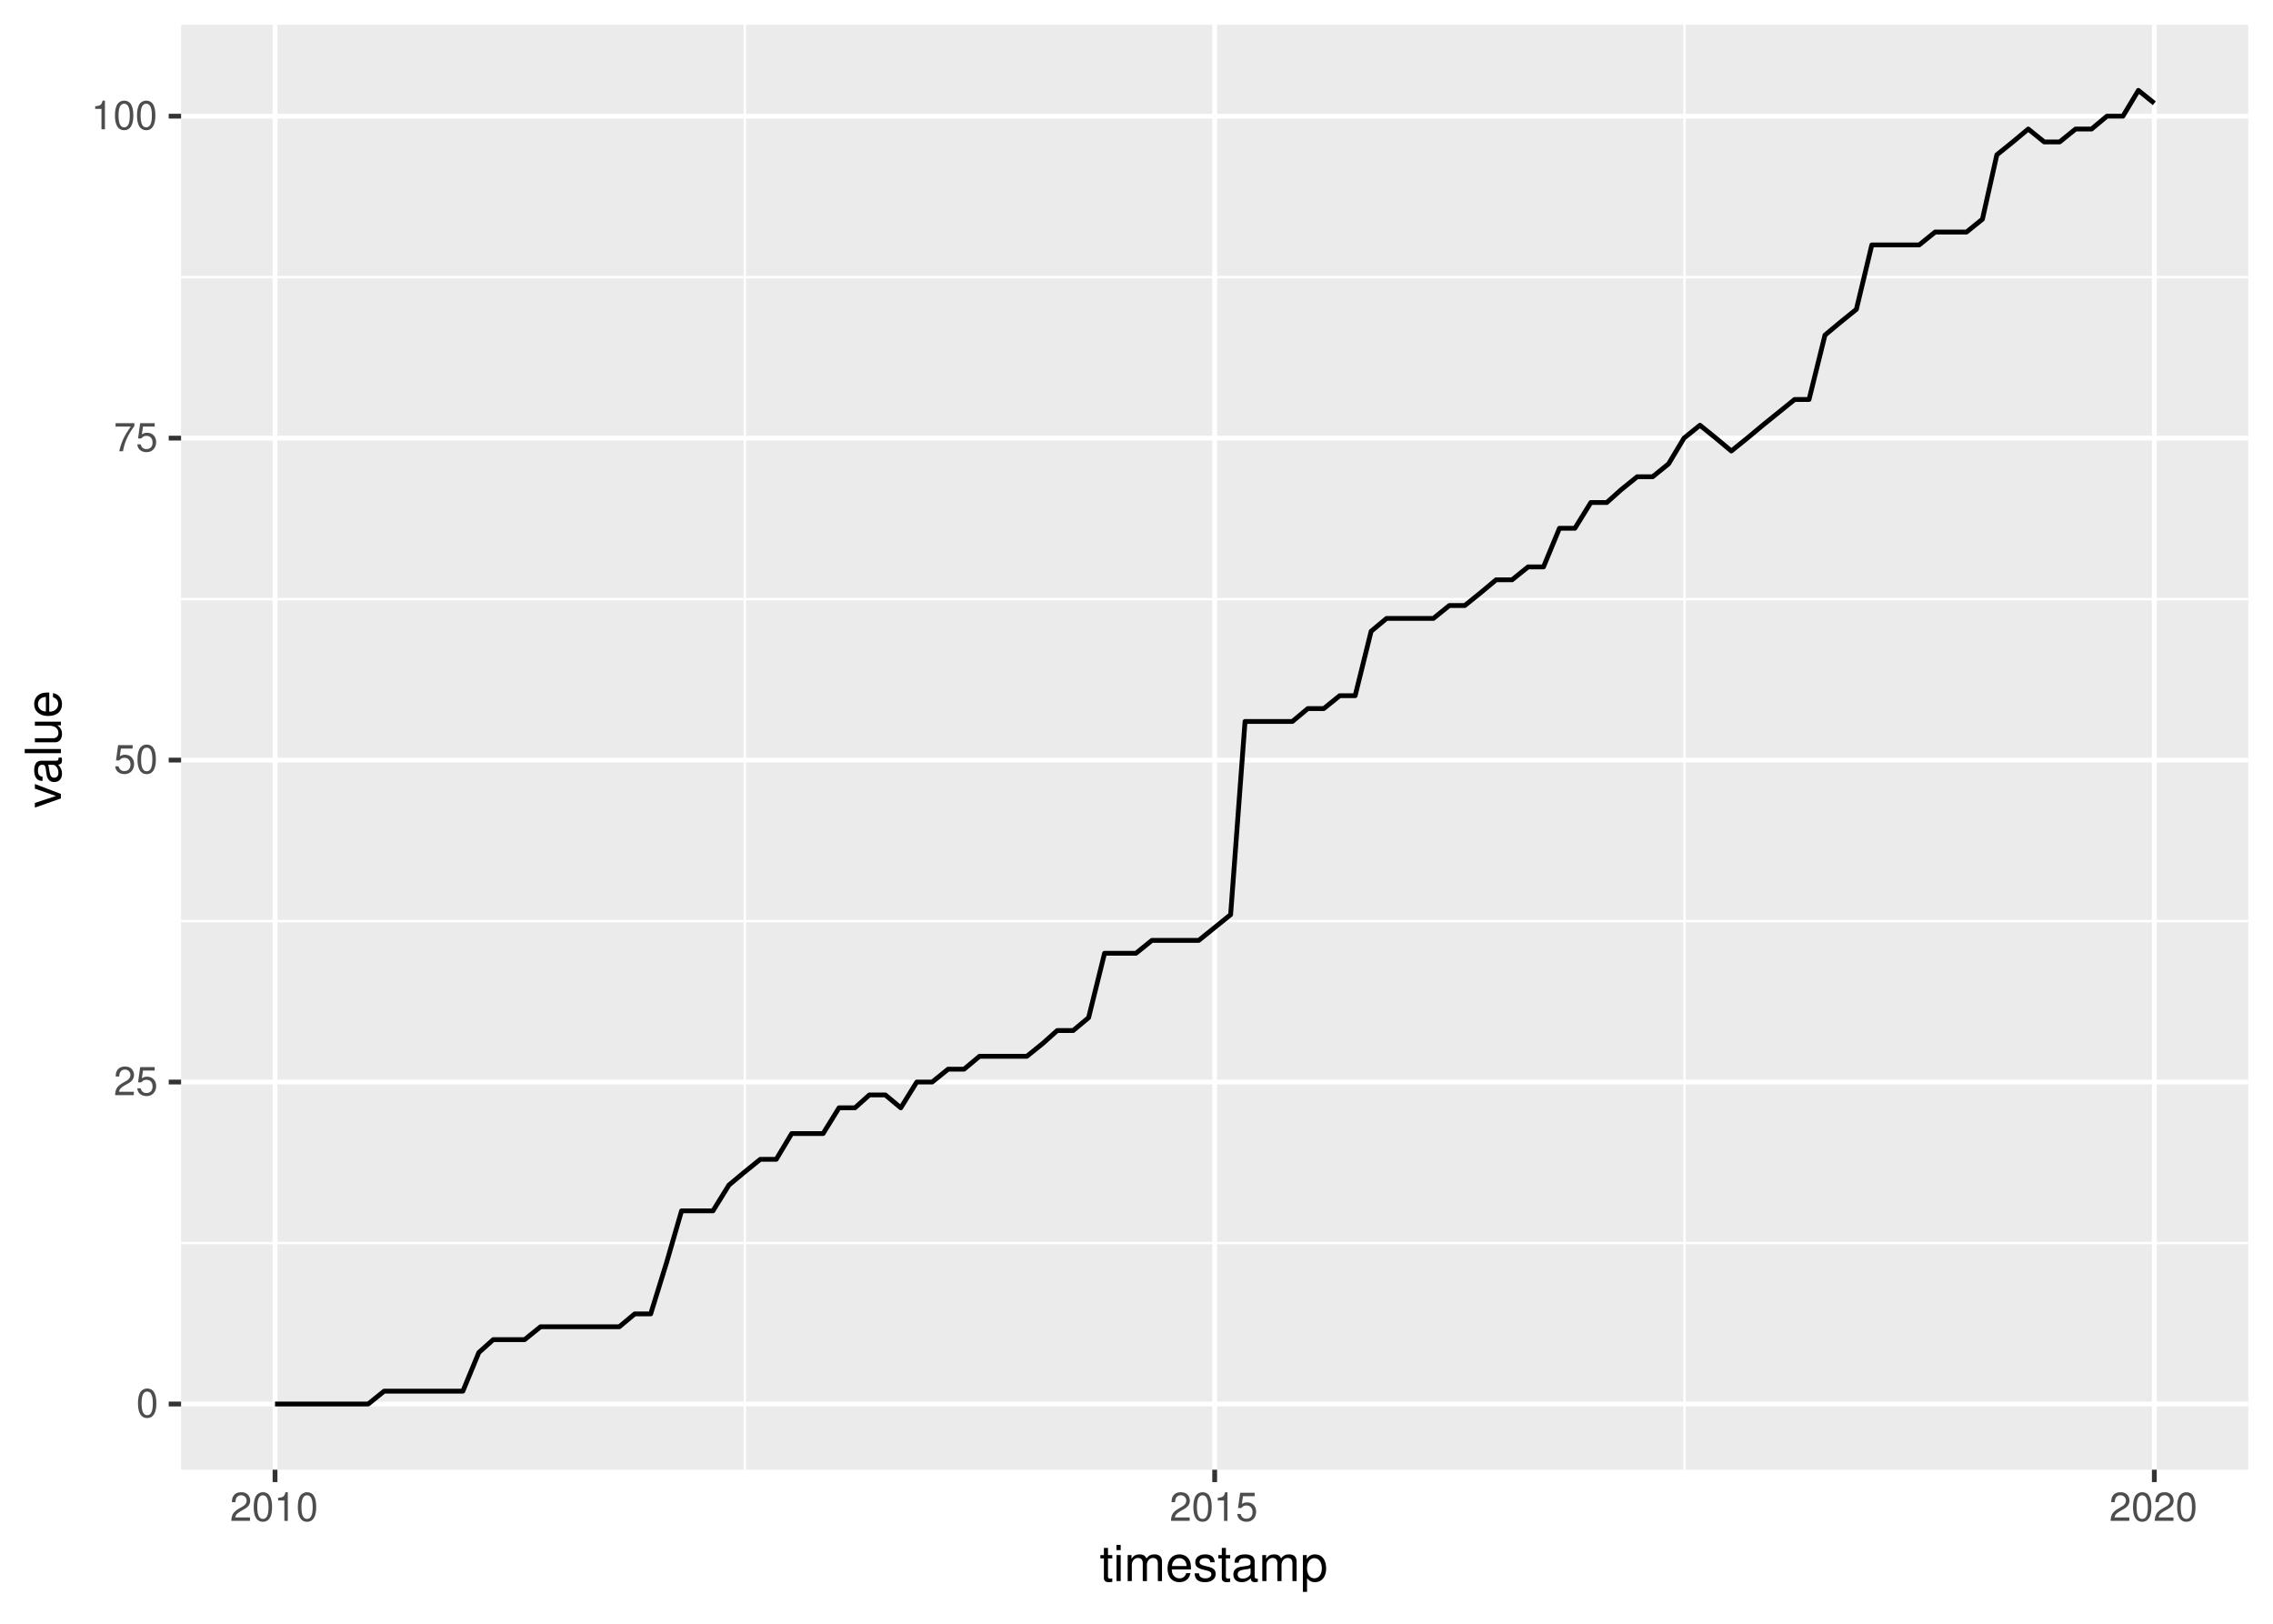
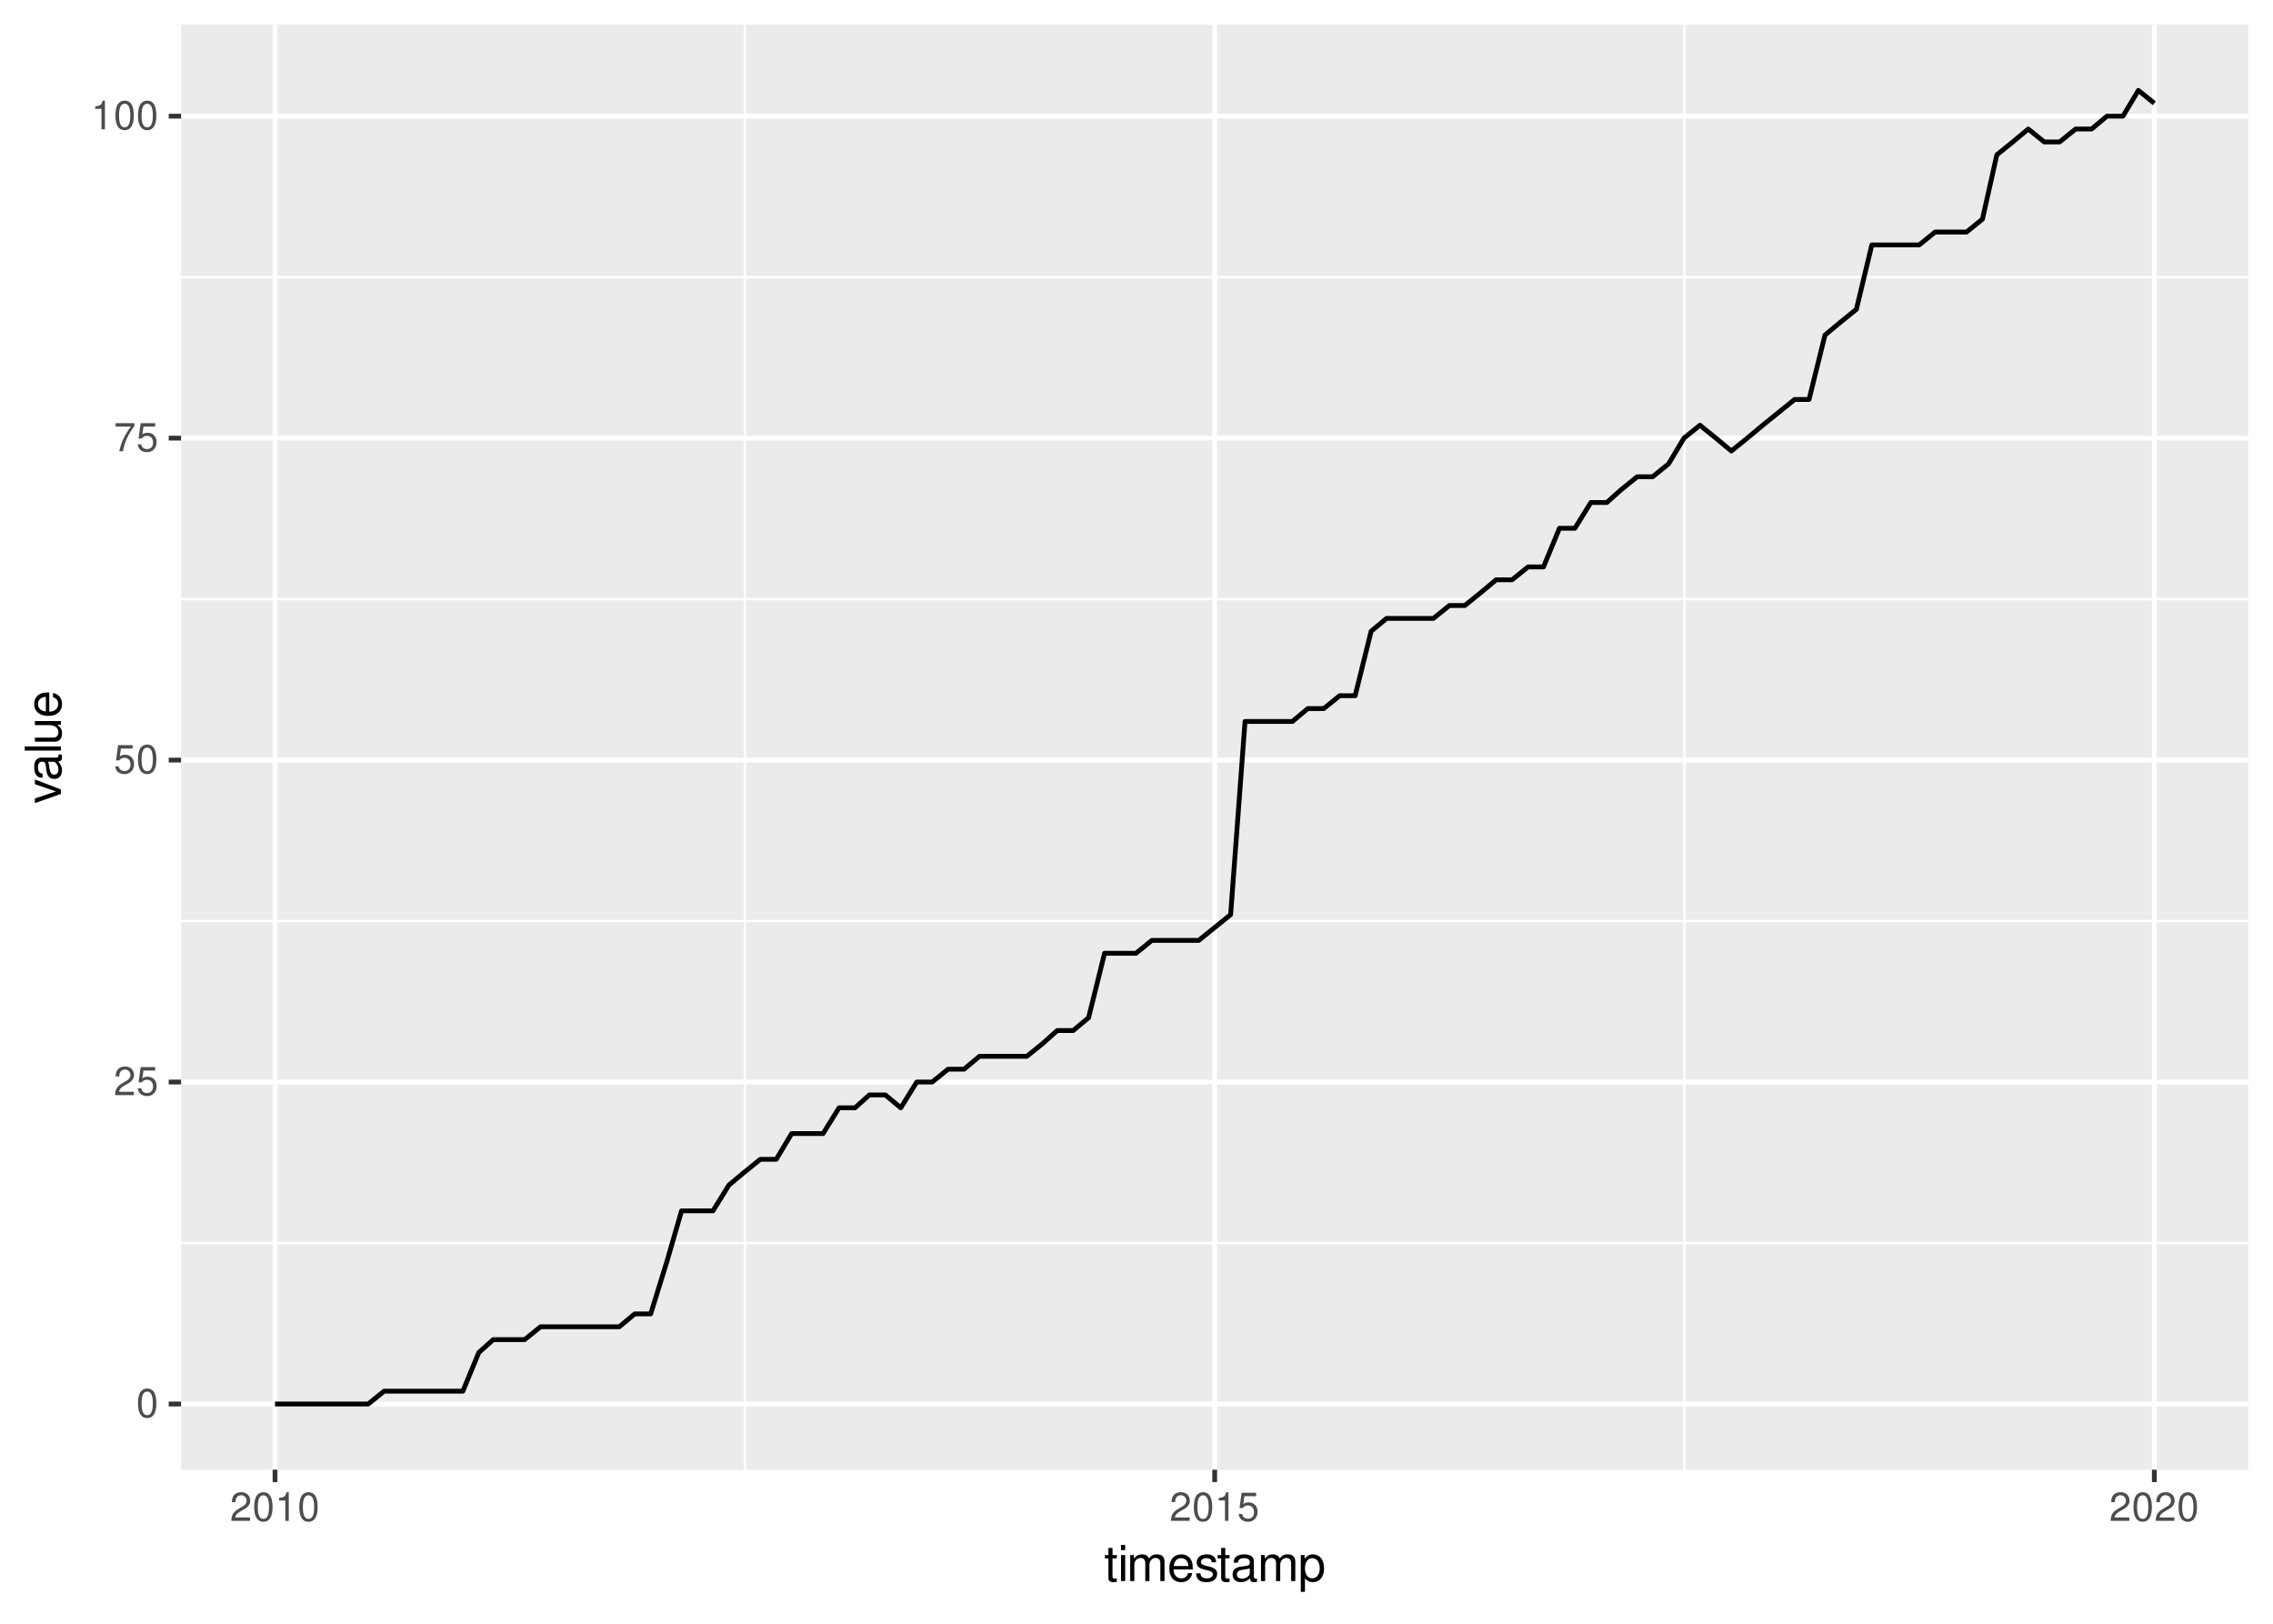
<svg xmlns="http://www.w3.org/2000/svg" xmlns:xlink="http://www.w3.org/1999/xlink" width="504pt" height="360pt" viewBox="0 0 504 360" version="1.1">
  <defs>
    <g>
      <symbol overflow="visible" id="glyph0-0">
        <path style="stroke:none;" d="" />
      </symbol>
      <symbol overflow="visible" id="glyph0-1">
        <path style="stroke:none;" d="M 2.422 -6.359 C 1.844 -6.359 1.312 -6.094 0.984 -5.672 C 0.578 -5.109 0.375 -4.25 0.375 -3.078 C 0.375 -0.938 1.078 0.203 2.422 0.203 C 3.734 0.203 4.453 -0.938 4.453 -3.031 C 4.453 -4.25 4.266 -5.078 3.859 -5.672 C 3.531 -6.109 3.016 -6.359 2.422 -6.359 Z M 2.422 -5.672 C 3.25 -5.672 3.672 -4.828 3.672 -3.094 C 3.672 -1.281 3.266 -0.438 2.406 -0.438 C 1.578 -0.438 1.172 -1.312 1.172 -3.062 C 1.172 -4.828 1.578 -5.672 2.422 -5.672 Z M 2.422 -5.672 " />
      </symbol>
      <symbol overflow="visible" id="glyph0-2">
        <path style="stroke:none;" d="M 4.453 -0.766 L 1.172 -0.766 C 1.25 -1.297 1.531 -1.625 2.297 -2.094 L 3.172 -2.594 C 4.047 -3.062 4.5 -3.719 4.5 -4.5 C 4.5 -5.031 4.281 -5.531 3.922 -5.875 C 3.547 -6.203 3.094 -6.359 2.5 -6.359 C 1.703 -6.359 1.125 -6.078 0.781 -5.531 C 0.547 -5.203 0.453 -4.797 0.438 -4.156 L 1.219 -4.156 C 1.234 -4.594 1.297 -4.844 1.406 -5.062 C 1.594 -5.438 2 -5.688 2.469 -5.688 C 3.172 -5.688 3.703 -5.172 3.703 -4.484 C 3.703 -3.969 3.406 -3.531 2.859 -3.219 L 2.047 -2.75 C 0.75 -2 0.375 -1.406 0.297 -0.016 L 4.453 -0.016 Z M 4.453 -0.766 " />
      </symbol>
      <symbol overflow="visible" id="glyph0-3">
        <path style="stroke:none;" d="M 4.188 -6.234 L 0.969 -6.234 L 0.5 -2.844 L 1.219 -2.844 C 1.578 -3.266 1.875 -3.422 2.359 -3.422 C 3.203 -3.422 3.719 -2.844 3.719 -1.922 C 3.719 -1.031 3.203 -0.484 2.359 -0.484 C 1.688 -0.484 1.266 -0.828 1.078 -1.531 L 0.312 -1.531 C 0.406 -1.016 0.5 -0.781 0.688 -0.547 C 1.031 -0.078 1.672 0.203 2.375 0.203 C 3.641 0.203 4.516 -0.719 4.516 -2.031 C 4.516 -3.266 3.688 -4.109 2.5 -4.109 C 2.062 -4.109 1.703 -4 1.344 -3.734 L 1.594 -5.469 L 4.188 -5.469 Z M 4.188 -6.234 " />
      </symbol>
      <symbol overflow="visible" id="glyph0-4">
        <path style="stroke:none;" d="M 4.578 -6.234 L 0.406 -6.234 L 0.406 -5.469 L 3.781 -5.469 C 2.281 -3.359 1.688 -2.047 1.219 0 L 2.047 0 C 2.391 -2 3.172 -3.719 4.578 -5.594 Z M 4.578 -6.234 " />
      </symbol>
      <symbol overflow="visible" id="glyph0-5">
        <path style="stroke:none;" d="M 2.281 -4.531 L 2.281 0 L 3.047 0 L 3.047 -6.359 L 2.547 -6.359 C 2.266 -5.391 2.094 -5.25 0.891 -5.094 L 0.891 -4.531 Z M 2.281 -4.531 " />
      </symbol>
      <symbol overflow="visible" id="glyph1-0">
        <path style="stroke:none;" d="" />
      </symbol>
      <symbol overflow="visible" id="glyph1-1">
        <path style="stroke:none;" d="M 2.797 -5.766 L 1.844 -5.766 L 1.844 -7.344 L 0.938 -7.344 L 0.938 -5.766 L 0.156 -5.766 L 0.156 -5.016 L 0.938 -5.016 L 0.938 -0.656 C 0.938 -0.062 1.328 0.25 2.047 0.25 C 2.281 0.25 2.484 0.234 2.797 0.172 L 2.797 -0.594 C 2.656 -0.562 2.547 -0.547 2.359 -0.547 C 1.953 -0.547 1.844 -0.656 1.844 -1.062 L 1.844 -5.016 L 2.797 -5.016 Z M 2.797 -5.766 " />
      </symbol>
      <symbol overflow="visible" id="glyph1-2">
        <path style="stroke:none;" d="M 1.656 -5.766 L 0.734 -5.766 L 0.734 0 L 1.656 0 Z M 1.656 -8.016 L 0.719 -8.016 L 0.719 -6.859 L 1.656 -6.859 Z M 1.656 -8.016 " />
      </symbol>
      <symbol overflow="visible" id="glyph1-3">
        <path style="stroke:none;" d="M 0.766 -5.766 L 0.766 0 L 1.688 0 L 1.688 -3.625 C 1.688 -4.453 2.297 -5.125 3.047 -5.125 C 3.734 -5.125 4.109 -4.703 4.109 -3.969 L 4.109 0 L 5.031 0 L 5.031 -3.625 C 5.031 -4.453 5.641 -5.125 6.391 -5.125 C 7.062 -5.125 7.453 -4.703 7.453 -3.969 L 7.453 0 L 8.375 0 L 8.375 -4.328 C 8.375 -5.359 7.781 -5.922 6.703 -5.922 C 5.938 -5.922 5.484 -5.703 4.938 -5.047 C 4.594 -5.672 4.141 -5.922 3.391 -5.922 C 2.625 -5.922 2.094 -5.641 1.609 -4.953 L 1.609 -5.766 Z M 0.766 -5.766 " />
      </symbol>
      <symbol overflow="visible" id="glyph1-4">
        <path style="stroke:none;" d="M 5.641 -2.578 C 5.641 -3.453 5.578 -3.984 5.406 -4.406 C 5.031 -5.359 4.156 -5.922 3.078 -5.922 C 1.469 -5.922 0.438 -4.703 0.438 -2.812 C 0.438 -0.906 1.438 0.25 3.062 0.25 C 4.375 0.25 5.297 -0.5 5.516 -1.75 L 4.594 -1.75 C 4.344 -0.984 3.828 -0.594 3.094 -0.594 C 2.516 -0.594 2.016 -0.859 1.703 -1.344 C 1.484 -1.672 1.406 -2 1.391 -2.578 Z M 1.422 -3.328 C 1.5 -4.391 2.141 -5.078 3.062 -5.078 C 4 -5.078 4.656 -4.359 4.656 -3.328 Z M 1.422 -3.328 " />
      </symbol>
      <symbol overflow="visible" id="glyph1-5">
        <path style="stroke:none;" d="M 4.812 -4.156 C 4.812 -5.297 4.062 -5.922 2.734 -5.922 C 1.391 -5.922 0.516 -5.234 0.516 -4.172 C 0.516 -3.266 0.984 -2.844 2.344 -2.516 L 3.203 -2.297 C 3.844 -2.141 4.094 -1.906 4.094 -1.5 C 4.094 -0.953 3.547 -0.594 2.75 -0.594 C 2.25 -0.594 1.844 -0.734 1.609 -0.984 C 1.469 -1.141 1.391 -1.312 1.344 -1.719 L 0.375 -1.719 C 0.422 -0.391 1.172 0.25 2.672 0.25 C 4.125 0.25 5.047 -0.469 5.047 -1.578 C 5.047 -2.438 4.562 -2.906 3.422 -3.172 L 2.547 -3.391 C 1.797 -3.562 1.469 -3.812 1.469 -4.219 C 1.469 -4.75 1.953 -5.078 2.688 -5.078 C 3.438 -5.078 3.828 -4.766 3.844 -4.156 Z M 4.812 -4.156 " />
      </symbol>
      <symbol overflow="visible" id="glyph1-6">
        <path style="stroke:none;" d="M 5.891 -0.531 C 5.781 -0.516 5.734 -0.516 5.688 -0.516 C 5.375 -0.516 5.188 -0.688 5.188 -0.969 L 5.188 -4.359 C 5.188 -5.375 4.438 -5.922 3.031 -5.922 C 2.172 -5.922 1.5 -5.688 1.109 -5.266 C 0.844 -4.969 0.734 -4.625 0.719 -4.062 L 1.641 -4.062 C 1.719 -4.766 2.141 -5.078 2.984 -5.078 C 3.828 -5.078 4.281 -4.781 4.281 -4.219 L 4.281 -3.984 C 4.266 -3.594 4.062 -3.438 3.328 -3.344 C 2.031 -3.172 1.828 -3.141 1.469 -2.984 C 0.797 -2.703 0.469 -2.203 0.469 -1.453 C 0.469 -0.406 1.188 0.25 2.359 0.25 C 3.078 0.25 3.656 0 4.312 -0.594 C 4.375 0 4.656 0.25 5.266 0.25 C 5.453 0.25 5.578 0.234 5.891 0.156 Z M 4.281 -1.812 C 4.281 -1.5 4.188 -1.312 3.922 -1.062 C 3.547 -0.719 3.094 -0.547 2.547 -0.547 C 1.844 -0.547 1.422 -0.891 1.422 -1.469 C 1.422 -2.078 1.812 -2.391 2.812 -2.531 C 3.781 -2.656 3.969 -2.703 4.281 -2.844 Z M 4.281 -1.812 " />
      </symbol>
      <symbol overflow="visible" id="glyph1-7">
        <path style="stroke:none;" d="M 0.594 2.391 L 1.516 2.391 L 1.516 -0.609 C 2 -0.016 2.547 0.25 3.281 0.25 C 4.781 0.25 5.75 -0.953 5.75 -2.781 C 5.75 -4.719 4.812 -5.922 3.281 -5.922 C 2.5 -5.922 1.875 -5.578 1.438 -4.891 L 1.438 -5.766 L 0.594 -5.766 Z M 3.125 -5.078 C 4.141 -5.078 4.797 -4.188 4.797 -2.812 C 4.797 -1.5 4.125 -0.609 3.125 -0.609 C 2.141 -0.609 1.516 -1.484 1.516 -2.844 C 1.516 -4.188 2.141 -5.078 3.125 -5.078 Z M 3.125 -5.078 " />
      </symbol>
      <symbol overflow="visible" id="glyph2-0">
        <path style="stroke:none;" d="" />
      </symbol>
      <symbol overflow="visible" id="glyph2-1">
        <path style="stroke:none;" d="M 0 -3.141 L -5.766 -5.344 L -5.766 -4.312 L -1.094 -2.688 L -5.766 -1.141 L -5.766 -0.109 L 0 -2.141 Z M 0 -3.141 " />
      </symbol>
      <symbol overflow="visible" id="glyph2-2">
        <path style="stroke:none;" d="M -0.531 -5.891 C -0.516 -5.781 -0.516 -5.734 -0.516 -5.688 C -0.516 -5.375 -0.688 -5.188 -0.969 -5.188 L -4.359 -5.188 C -5.375 -5.188 -5.922 -4.438 -5.922 -3.031 C -5.922 -2.172 -5.688 -1.5 -5.266 -1.109 C -4.969 -0.844 -4.625 -0.734 -4.062 -0.719 L -4.062 -1.641 C -4.766 -1.719 -5.078 -2.141 -5.078 -2.984 C -5.078 -3.828 -4.781 -4.281 -4.219 -4.281 L -3.984 -4.281 C -3.594 -4.266 -3.438 -4.062 -3.344 -3.328 C -3.172 -2.031 -3.141 -1.828 -2.984 -1.469 C -2.703 -0.797 -2.203 -0.469 -1.453 -0.469 C -0.406 -0.469 0.25 -1.188 0.25 -2.359 C 0.25 -3.078 0 -3.656 -0.594 -4.312 C 0 -4.375 0.25 -4.656 0.25 -5.266 C 0.25 -5.453 0.234 -5.578 0.156 -5.891 Z M -1.812 -4.281 C -1.5 -4.281 -1.312 -4.188 -1.062 -3.922 C -0.719 -3.547 -0.547 -3.094 -0.547 -2.547 C -0.547 -1.844 -0.891 -1.422 -1.469 -1.422 C -2.078 -1.422 -2.391 -1.812 -2.531 -2.812 C -2.656 -3.781 -2.703 -3.969 -2.844 -4.281 Z M -1.812 -4.281 " />
      </symbol>
      <symbol overflow="visible" id="glyph2-3">
        <path style="stroke:none;" d="M -8.016 -1.672 L -8.016 -0.75 L 0 -0.75 L 0 -1.672 Z M -8.016 -1.672 " />
      </symbol>
      <symbol overflow="visible" id="glyph2-4">
        <path style="stroke:none;" d="M 0 -5.297 L -5.766 -5.297 L -5.766 -4.391 L -2.5 -4.391 C -1.312 -4.391 -0.547 -3.766 -0.547 -2.812 C -0.547 -2.094 -0.984 -1.625 -1.688 -1.625 L -5.766 -1.625 L -5.766 -0.719 L -1.312 -0.719 C -0.359 -0.719 0.25 -1.438 0.25 -2.547 C 0.25 -3.406 -0.047 -3.938 -0.797 -4.484 L 0 -4.484 Z M 0 -5.297 " />
      </symbol>
      <symbol overflow="visible" id="glyph2-5">
        <path style="stroke:none;" d="M -2.578 -5.641 C -3.453 -5.641 -3.984 -5.578 -4.406 -5.406 C -5.359 -5.031 -5.922 -4.156 -5.922 -3.078 C -5.922 -1.469 -4.703 -0.438 -2.812 -0.438 C -0.906 -0.438 0.25 -1.438 0.25 -3.062 C 0.25 -4.375 -0.5 -5.297 -1.75 -5.516 L -1.75 -4.594 C -0.984 -4.344 -0.594 -3.828 -0.594 -3.094 C -0.594 -2.516 -0.859 -2.016 -1.344 -1.703 C -1.672 -1.484 -2 -1.406 -2.578 -1.391 Z M -3.328 -1.422 C -4.391 -1.5 -5.078 -2.141 -5.078 -3.062 C -5.078 -4 -4.359 -4.656 -3.328 -4.656 Z M -3.328 -1.422 " />
      </symbol>
    </g>
    <clipPath id="clip1">
      <path d="M 40.152 5.48 L 498.523 5.48 L 498.523 325.852 L 40.152 325.852 Z M 40.152 5.48 " />
    </clipPath>
    <clipPath id="clip2">
      <path d="M 40.152 275 L 498.523 275 L 498.523 276 L 40.152 276 Z M 40.152 275 " />
    </clipPath>
    <clipPath id="clip3">
      <path d="M 40.152 203 L 498.523 203 L 498.523 205 L 40.152 205 Z M 40.152 203 " />
    </clipPath>
    <clipPath id="clip4">
      <path d="M 40.152 132 L 498.523 132 L 498.523 134 L 40.152 134 Z M 40.152 132 " />
    </clipPath>
    <clipPath id="clip5">
      <path d="M 40.152 61 L 498.523 61 L 498.523 62 L 40.152 62 Z M 40.152 61 " />
    </clipPath>
    <clipPath id="clip6">
      <path d="M 164 5.48 L 166 5.48 L 166 325.852 L 164 325.852 Z M 164 5.48 " />
    </clipPath>
    <clipPath id="clip7">
      <path d="M 373 5.48 L 374 5.48 L 374 325.852 L 373 325.852 Z M 373 5.48 " />
    </clipPath>
    <clipPath id="clip8">
      <path d="M 40.152 310 L 498.523 310 L 498.523 312 L 40.152 312 Z M 40.152 310 " />
    </clipPath>
    <clipPath id="clip9">
      <path d="M 40.152 239 L 498.523 239 L 498.523 241 L 40.152 241 Z M 40.152 239 " />
    </clipPath>
    <clipPath id="clip10">
      <path d="M 40.152 167 L 498.523 167 L 498.523 170 L 40.152 170 Z M 40.152 167 " />
    </clipPath>
    <clipPath id="clip11">
      <path d="M 40.152 96 L 498.523 96 L 498.523 98 L 40.152 98 Z M 40.152 96 " />
    </clipPath>
    <clipPath id="clip12">
      <path d="M 40.152 25 L 498.523 25 L 498.523 27 L 40.152 27 Z M 40.152 25 " />
    </clipPath>
    <clipPath id="clip13">
      <path d="M 60 5.48 L 62 5.48 L 62 325.852 L 60 325.852 Z M 60 5.48 " />
    </clipPath>
    <clipPath id="clip14">
      <path d="M 268 5.48 L 270 5.48 L 270 325.852 L 268 325.852 Z M 268 5.48 " />
    </clipPath>
    <clipPath id="clip15">
      <path d="M 477 5.48 L 479 5.48 L 479 325.852 L 477 325.852 Z M 477 5.48 " />
    </clipPath>
  </defs>
  <g id="surface12">
    <rect x="0" y="0" width="504" height="360" style="fill:rgb(100%,100%,100%);fill-opacity:1;stroke:none;" />
    <rect x="0" y="0" width="504" height="360" style="fill:rgb(100%,100%,100%);fill-opacity:1;stroke:none;" />
    <path style="fill:none;stroke-width:1.067;stroke-linecap:round;stroke-linejoin:round;stroke:rgb(100%,100%,100%);stroke-opacity:1;stroke-miterlimit:10;" d="M 0 360 L 504 360 L 504 0 L 0 0 Z M 0 360 " />
    <g clip-path="url(#clip1)" clip-rule="nonzero">
      <path style=" stroke:none;fill-rule:nonzero;fill:rgb(92.157%,92.157%,92.157%);fill-opacity:1;" d="M 40.152 325.848 L 498.523 325.848 L 498.523 5.477 L 40.152 5.477 Z M 40.152 325.848 " />
    </g>
    <g clip-path="url(#clip2)" clip-rule="nonzero">
      <path style="fill:none;stroke-width:0.533;stroke-linecap:butt;stroke-linejoin:round;stroke:rgb(100%,100%,100%);stroke-opacity:1;stroke-miterlimit:10;" d="M 40.152 275.594 L 498.52 275.594 " />
    </g>
    <g clip-path="url(#clip3)" clip-rule="nonzero">
      <path style="fill:none;stroke-width:0.533;stroke-linecap:butt;stroke-linejoin:round;stroke:rgb(100%,100%,100%);stroke-opacity:1;stroke-miterlimit:10;" d="M 40.152 204.211 L 498.52 204.211 " />
    </g>
    <g clip-path="url(#clip4)" clip-rule="nonzero">
      <path style="fill:none;stroke-width:0.533;stroke-linecap:butt;stroke-linejoin:round;stroke:rgb(100%,100%,100%);stroke-opacity:1;stroke-miterlimit:10;" d="M 40.152 132.828 L 498.52 132.828 " />
    </g>
    <g clip-path="url(#clip5)" clip-rule="nonzero">
      <path style="fill:none;stroke-width:0.533;stroke-linecap:butt;stroke-linejoin:round;stroke:rgb(100%,100%,100%);stroke-opacity:1;stroke-miterlimit:10;" d="M 40.152 61.445 L 498.52 61.445 " />
    </g>
    <g clip-path="url(#clip6)" clip-rule="nonzero">
      <path style="fill:none;stroke-width:0.533;stroke-linecap:butt;stroke-linejoin:round;stroke:rgb(100%,100%,100%);stroke-opacity:1;stroke-miterlimit:10;" d="M 165.16 325.848 L 165.16 5.48 " />
    </g>
    <g clip-path="url(#clip7)" clip-rule="nonzero">
      <path style="fill:none;stroke-width:0.533;stroke-linecap:butt;stroke-linejoin:round;stroke:rgb(100%,100%,100%);stroke-opacity:1;stroke-miterlimit:10;" d="M 373.512 325.848 L 373.512 5.48 " />
    </g>
    <g clip-path="url(#clip8)" clip-rule="nonzero">
      <path style="fill:none;stroke-width:1.067;stroke-linecap:butt;stroke-linejoin:round;stroke:rgb(100%,100%,100%);stroke-opacity:1;stroke-miterlimit:10;" d="M 40.152 311.285 L 498.52 311.285 " />
    </g>
    <g clip-path="url(#clip9)" clip-rule="nonzero">
      <path style="fill:none;stroke-width:1.067;stroke-linecap:butt;stroke-linejoin:round;stroke:rgb(100%,100%,100%);stroke-opacity:1;stroke-miterlimit:10;" d="M 40.152 239.902 L 498.52 239.902 " />
    </g>
    <g clip-path="url(#clip10)" clip-rule="nonzero">
      <path style="fill:none;stroke-width:1.067;stroke-linecap:butt;stroke-linejoin:round;stroke:rgb(100%,100%,100%);stroke-opacity:1;stroke-miterlimit:10;" d="M 40.152 168.52 L 498.52 168.52 " />
    </g>
    <g clip-path="url(#clip11)" clip-rule="nonzero">
      <path style="fill:none;stroke-width:1.067;stroke-linecap:butt;stroke-linejoin:round;stroke:rgb(100%,100%,100%);stroke-opacity:1;stroke-miterlimit:10;" d="M 40.152 97.137 L 498.52 97.137 " />
    </g>
    <g clip-path="url(#clip12)" clip-rule="nonzero">
      <path style="fill:none;stroke-width:1.067;stroke-linecap:butt;stroke-linejoin:round;stroke:rgb(100%,100%,100%);stroke-opacity:1;stroke-miterlimit:10;" d="M 40.152 25.754 L 498.52 25.754 " />
    </g>
    <g clip-path="url(#clip13)" clip-rule="nonzero">
      <path style="fill:none;stroke-width:1.067;stroke-linecap:butt;stroke-linejoin:round;stroke:rgb(100%,100%,100%);stroke-opacity:1;stroke-miterlimit:10;" d="M 60.984 325.848 L 60.984 5.48 " />
    </g>
    <g clip-path="url(#clip14)" clip-rule="nonzero">
      <path style="fill:none;stroke-width:1.067;stroke-linecap:butt;stroke-linejoin:round;stroke:rgb(100%,100%,100%);stroke-opacity:1;stroke-miterlimit:10;" d="M 269.336 325.848 L 269.336 5.48 " />
    </g>
    <g clip-path="url(#clip15)" clip-rule="nonzero">
      <path style="fill:none;stroke-width:1.067;stroke-linecap:butt;stroke-linejoin:round;stroke:rgb(100%,100%,100%);stroke-opacity:1;stroke-miterlimit:10;" d="M 477.688 325.848 L 477.688 5.48 " />
    </g>
    <path style="fill:none;stroke-width:1.067;stroke-linecap:butt;stroke-linejoin:round;stroke:rgb(0%,0%,0%);stroke-opacity:1;stroke-miterlimit:10;" d="M 60.984 311.285 L 81.637 311.285 L 85.176 308.434 L 102.633 308.434 L 106.172 299.867 L 109.363 297.012 L 116.324 297.012 L 119.863 294.156 L 137.32 294.156 L 140.742 291.301 L 144.281 291.301 L 147.816 279.879 L 151.125 268.457 L 158.086 268.457 L 161.625 262.746 L 165.047 259.891 L 168.582 257.035 L 172.121 257.035 L 175.543 251.324 L 182.504 251.324 L 186.043 245.613 L 189.578 245.613 L 192.773 242.758 L 196.309 242.758 L 199.734 245.613 L 203.27 239.902 L 206.695 239.902 L 210.23 237.047 L 213.77 237.047 L 217.191 234.191 L 227.688 234.191 L 231.227 231.336 L 234.422 228.48 L 237.957 228.48 L 241.379 225.625 L 244.918 211.352 L 251.879 211.352 L 255.414 208.496 L 265.797 208.496 L 269.336 205.641 L 272.871 202.785 L 276.066 159.953 L 286.566 159.953 L 289.988 157.098 L 293.523 157.098 L 297.062 154.242 L 300.484 154.242 L 304.023 139.965 L 307.445 137.109 L 317.828 137.109 L 321.367 134.254 L 324.789 134.254 L 328.328 131.398 L 331.75 128.543 L 335.285 128.543 L 338.824 125.691 L 342.246 125.691 L 345.785 117.125 L 349.207 117.125 L 352.742 111.414 L 356.281 111.414 L 359.477 108.559 L 363.012 105.703 L 366.438 105.703 L 369.973 102.848 L 373.395 97.137 L 376.934 94.281 L 380.473 97.137 L 383.895 99.992 L 387.43 97.137 L 390.855 94.281 L 394.391 91.426 L 397.93 88.57 L 401.125 88.57 L 404.66 74.293 L 408.082 71.438 L 411.621 68.582 L 415.043 54.305 L 425.543 54.305 L 429.078 51.449 L 436.039 51.449 L 439.574 48.594 L 442.77 34.32 L 446.309 31.465 L 449.73 28.609 L 453.27 31.465 L 456.691 31.465 L 460.227 28.609 L 463.766 28.609 L 467.188 25.754 L 470.727 25.754 L 474.148 20.043 L 477.688 22.898 " />
    <g style="fill:rgb(30.196%,30.196%,30.196%);fill-opacity:1;">
      <use xlink:href="#glyph0-1" x="30.219" y="314.2" />
    </g>
    <g style="fill:rgb(30.196%,30.196%,30.196%);fill-opacity:1;">
      <use xlink:href="#glyph0-2" x="25.219" y="242.817" />
-       <use xlink:href="#glyph0-3" x="30.111" y="242.817" />
+       <use xlink:href="#glyph0-3" x="30.219" y="242.817" />
    </g>
    <g style="fill:rgb(30.196%,30.196%,30.196%);fill-opacity:1;">
      <use xlink:href="#glyph0-3" x="25.219" y="171.435" />
-       <use xlink:href="#glyph0-1" x="30.111" y="171.435" />
+       <use xlink:href="#glyph0-1" x="30.219" y="171.435" />
    </g>
    <g style="fill:rgb(30.196%,30.196%,30.196%);fill-opacity:1;">
      <use xlink:href="#glyph0-4" x="25.219" y="100.052" />
-       <use xlink:href="#glyph0-3" x="30.111" y="100.052" />
+       <use xlink:href="#glyph0-3" x="30.219" y="100.052" />
    </g>
    <g style="fill:rgb(30.196%,30.196%,30.196%);fill-opacity:1;">
      <use xlink:href="#glyph0-5" x="20.219" y="28.669" />
-       <use xlink:href="#glyph0-1" x="25.111" y="28.669" />
-       <use xlink:href="#glyph0-1" x="30.004" y="28.669" />
+       <use xlink:href="#glyph0-1" x="25.219" y="28.669" />
+       <use xlink:href="#glyph0-1" x="30.219" y="28.669" />
    </g>
    <path style="fill:none;stroke-width:1.067;stroke-linecap:butt;stroke-linejoin:round;stroke:rgb(20%,20%,20%);stroke-opacity:1;stroke-miterlimit:10;" d="M 37.41 311.285 L 40.152 311.285 " />
    <path style="fill:none;stroke-width:1.067;stroke-linecap:butt;stroke-linejoin:round;stroke:rgb(20%,20%,20%);stroke-opacity:1;stroke-miterlimit:10;" d="M 37.41 239.902 L 40.152 239.902 " />
    <path style="fill:none;stroke-width:1.067;stroke-linecap:butt;stroke-linejoin:round;stroke:rgb(20%,20%,20%);stroke-opacity:1;stroke-miterlimit:10;" d="M 37.41 168.52 L 40.152 168.52 " />
    <path style="fill:none;stroke-width:1.067;stroke-linecap:butt;stroke-linejoin:round;stroke:rgb(20%,20%,20%);stroke-opacity:1;stroke-miterlimit:10;" d="M 37.41 97.137 L 40.152 97.137 " />
    <path style="fill:none;stroke-width:1.067;stroke-linecap:butt;stroke-linejoin:round;stroke:rgb(20%,20%,20%);stroke-opacity:1;stroke-miterlimit:10;" d="M 37.41 25.754 L 40.152 25.754 " />
    <path style="fill:none;stroke-width:1.067;stroke-linecap:butt;stroke-linejoin:round;stroke:rgb(20%,20%,20%);stroke-opacity:1;stroke-miterlimit:10;" d="M 60.984 328.59 L 60.984 325.848 " />
    <path style="fill:none;stroke-width:1.067;stroke-linecap:butt;stroke-linejoin:round;stroke:rgb(20%,20%,20%);stroke-opacity:1;stroke-miterlimit:10;" d="M 269.336 328.59 L 269.336 325.848 " />
    <path style="fill:none;stroke-width:1.067;stroke-linecap:butt;stroke-linejoin:round;stroke:rgb(20%,20%,20%);stroke-opacity:1;stroke-miterlimit:10;" d="M 477.688 328.59 L 477.688 325.848 " />
    <g style="fill:rgb(30.196%,30.196%,30.196%);fill-opacity:1;">
      <use xlink:href="#glyph0-2" x="50.984" y="337.196" />
-       <use xlink:href="#glyph0-1" x="55.877" y="337.196" />
-       <use xlink:href="#glyph0-5" x="60.77" y="337.196" />
-       <use xlink:href="#glyph0-1" x="65.662" y="337.196" />
+       <use xlink:href="#glyph0-1" x="55.984" y="337.196" />
+       <use xlink:href="#glyph0-5" x="60.984" y="337.196" />
+       <use xlink:href="#glyph0-1" x="65.984" y="337.196" />
    </g>
    <g style="fill:rgb(30.196%,30.196%,30.196%);fill-opacity:1;">
      <use xlink:href="#glyph0-2" x="259.336" y="337.196" />
-       <use xlink:href="#glyph0-1" x="264.229" y="337.196" />
-       <use xlink:href="#glyph0-5" x="269.121" y="337.196" />
-       <use xlink:href="#glyph0-3" x="274.014" y="337.196" />
+       <use xlink:href="#glyph0-1" x="264.336" y="337.196" />
+       <use xlink:href="#glyph0-5" x="269.336" y="337.196" />
+       <use xlink:href="#glyph0-3" x="274.336" y="337.196" />
    </g>
    <g style="fill:rgb(30.196%,30.196%,30.196%);fill-opacity:1;">
      <use xlink:href="#glyph0-2" x="467.688" y="337.196" />
-       <use xlink:href="#glyph0-1" x="472.58" y="337.196" />
-       <use xlink:href="#glyph0-2" x="477.473" y="337.196" />
-       <use xlink:href="#glyph0-1" x="482.365" y="337.196" />
+       <use xlink:href="#glyph0-1" x="472.688" y="337.196" />
+       <use xlink:href="#glyph0-2" x="477.688" y="337.196" />
+       <use xlink:href="#glyph0-1" x="482.688" y="337.196" />
    </g>
    <g style="fill:rgb(0%,0%,0%);fill-opacity:1;">
-       <use xlink:href="#glyph1-1" x="243.836" y="350.538" />
-       <use xlink:href="#glyph1-2" x="246.838" y="350.538" />
-       <use xlink:href="#glyph1-3" x="249.279" y="350.538" />
-       <use xlink:href="#glyph1-4" x="258.441" y="350.538" />
-       <use xlink:href="#glyph1-5" x="264.512" y="350.538" />
-       <use xlink:href="#glyph1-1" x="269.978" y="350.538" />
-       <use xlink:href="#glyph1-6" x="273.013" y="350.538" />
-       <use xlink:href="#glyph1-3" x="279.128" y="350.538" />
-       <use xlink:href="#glyph1-7" x="288.301" y="350.538" />
+       <use xlink:href="#glyph1-1" x="244.836" y="350.538" />
+       <use xlink:href="#glyph1-2" x="247.836" y="350.538" />
+       <use xlink:href="#glyph1-3" x="249.836" y="350.538" />
+       <use xlink:href="#glyph1-4" x="258.836" y="350.538" />
+       <use xlink:href="#glyph1-5" x="264.836" y="350.538" />
+       <use xlink:href="#glyph1-1" x="269.836" y="350.538" />
+       <use xlink:href="#glyph1-6" x="272.836" y="350.538" />
+       <use xlink:href="#glyph1-3" x="278.836" y="350.538" />
+       <use xlink:href="#glyph1-7" x="287.836" y="350.538" />
    </g>
    <g style="fill:rgb(0%,0%,0%);fill-opacity:1;">
-       <use xlink:href="#glyph2-1" x="13.499" y="179.164" />
-       <use xlink:href="#glyph2-2" x="13.499" y="173.853" />
-       <use xlink:href="#glyph2-3" x="13.499" y="167.737" />
-       <use xlink:href="#glyph2-4" x="13.499" y="165.296" />
-       <use xlink:href="#glyph2-5" x="13.499" y="159.181" />
+       <use xlink:href="#glyph2-1" x="13.499" y="178.164" />
+       <use xlink:href="#glyph2-2" x="13.499" y="173.164" />
+       <use xlink:href="#glyph2-3" x="13.499" y="167.164" />
+       <use xlink:href="#glyph2-4" x="13.499" y="165.164" />
+       <use xlink:href="#glyph2-5" x="13.499" y="159.164" />
    </g>
  </g>
</svg>
